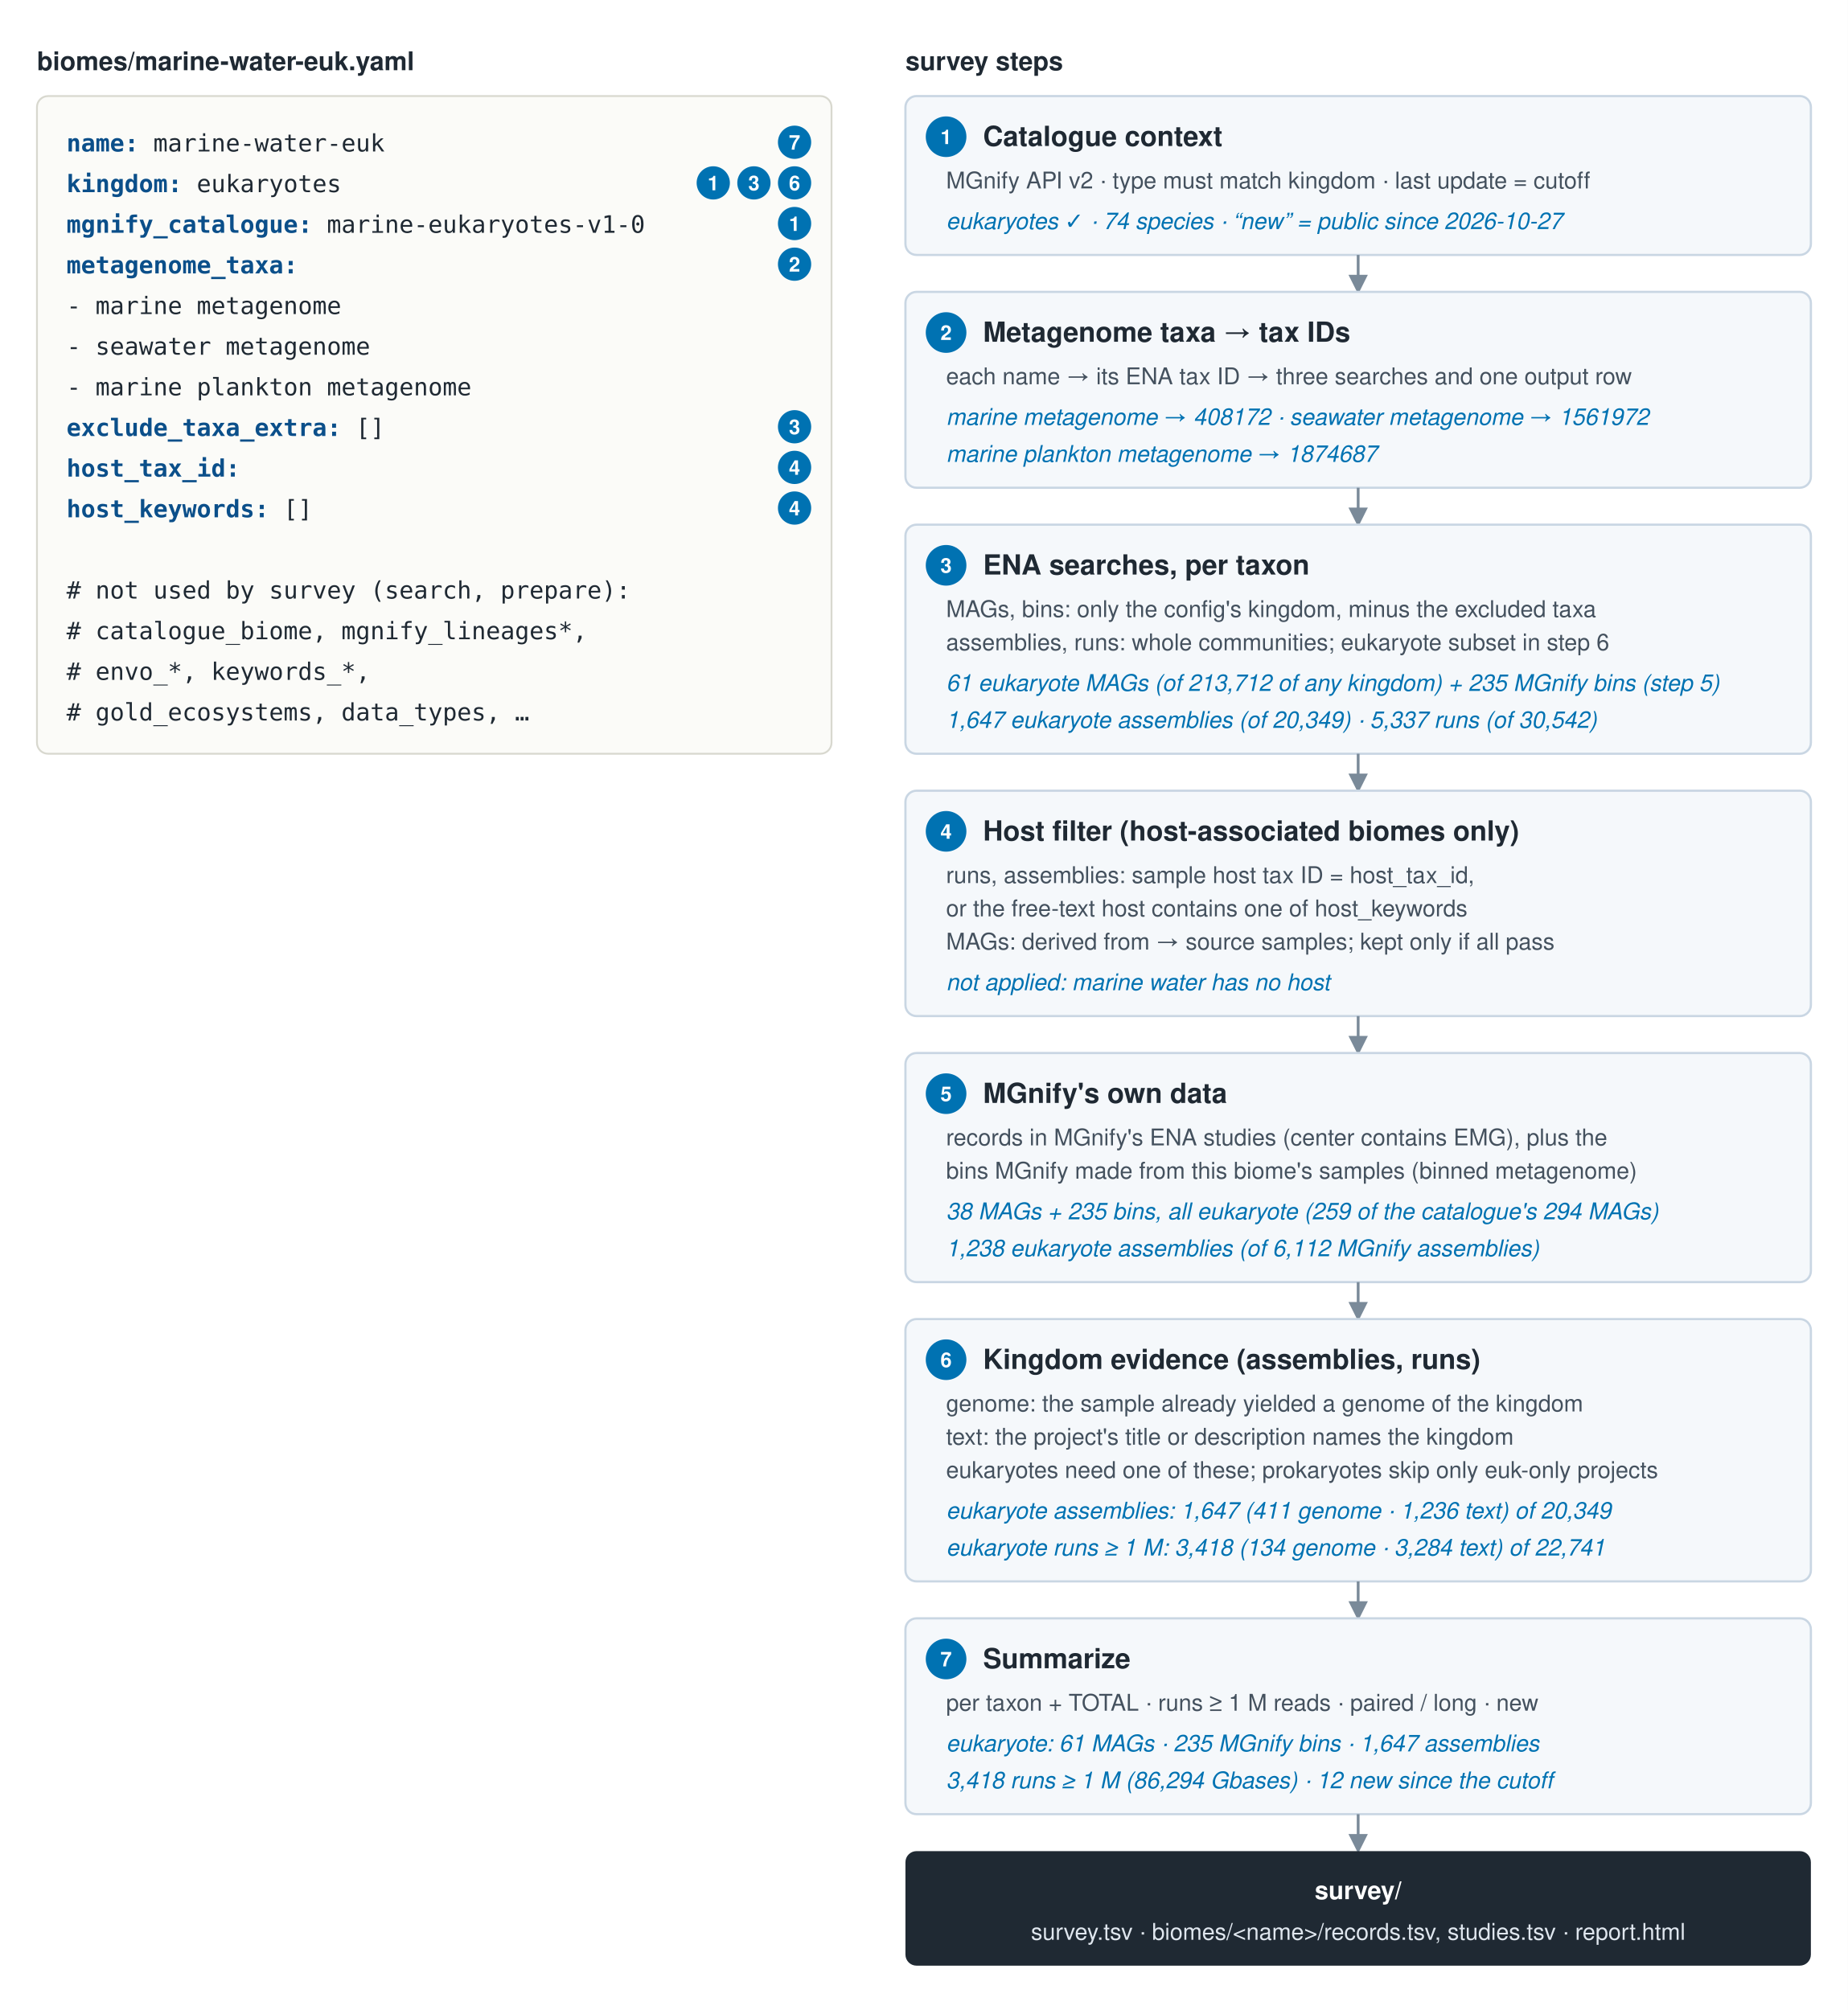
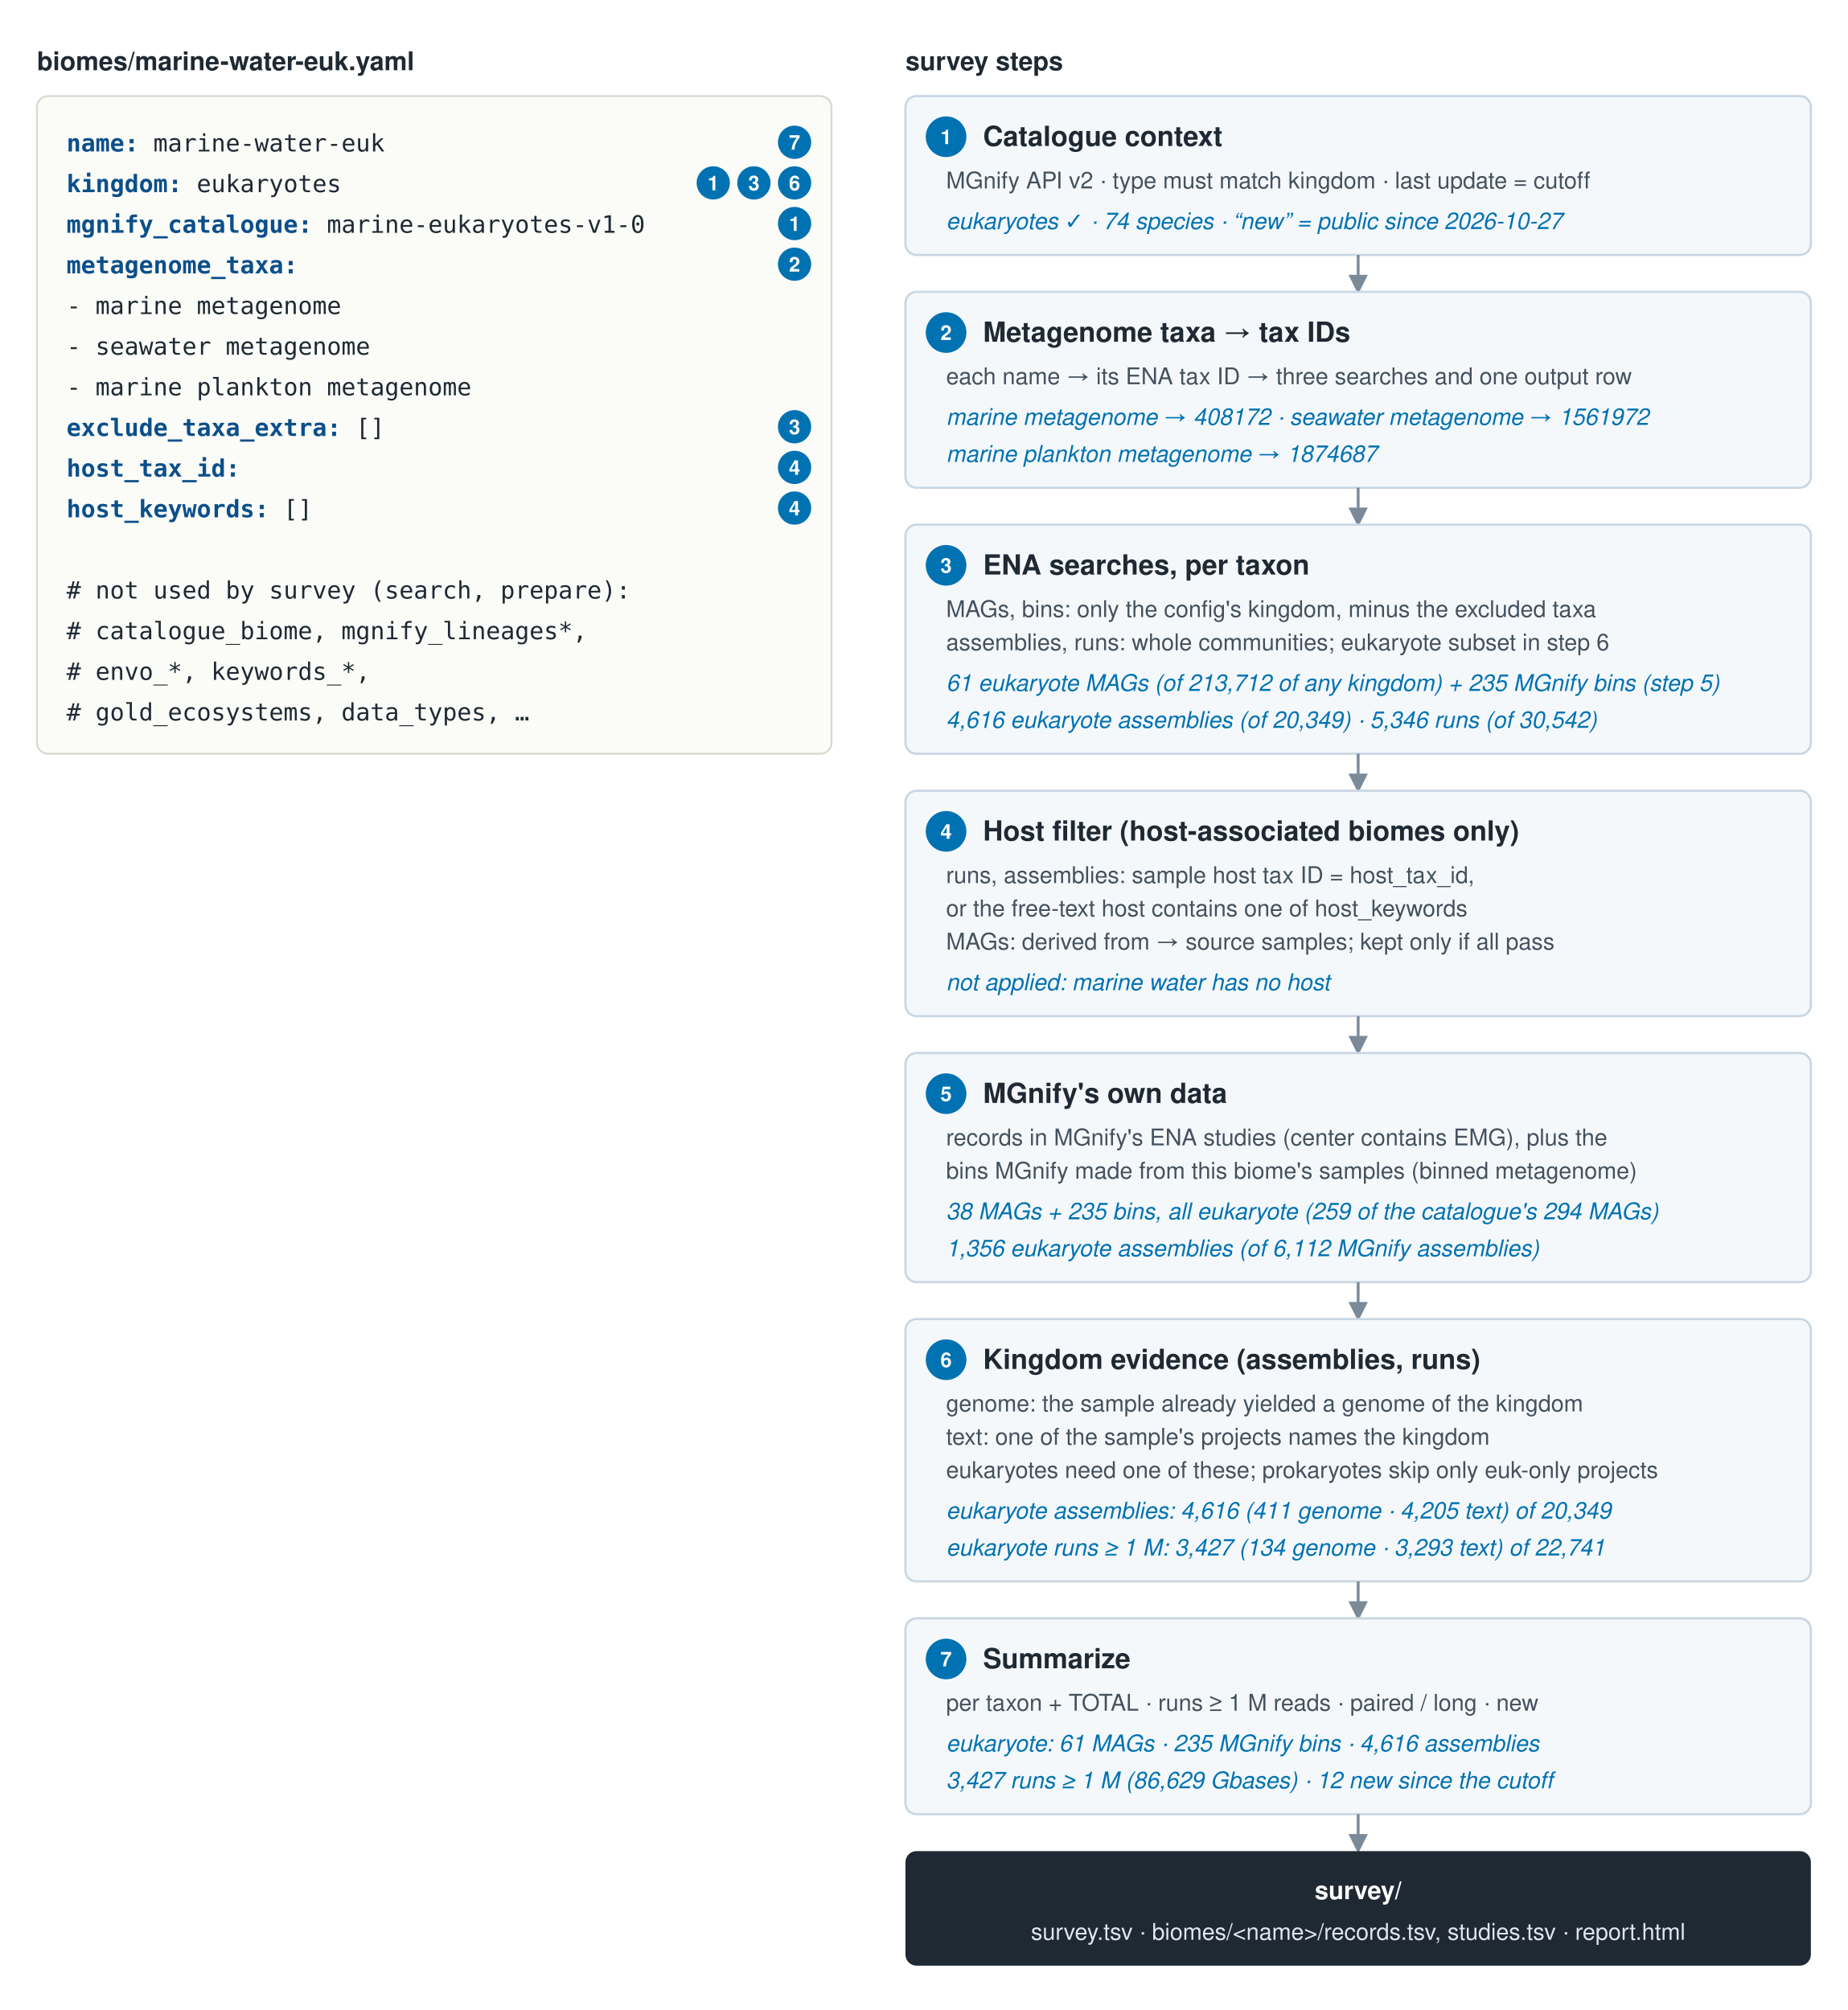
<svg xmlns="http://www.w3.org/2000/svg" width="1000" height="1088" viewBox="0 0 1000 1088" font-family="Helvetica, Arial, sans-serif">
  <defs>
    <marker id="arrow" viewBox="0 0 10 10" refX="5" refY="5" markerWidth="7" markerHeight="7" orient="auto">
      <path d="M0,0 L10,5 L0,10 z" fill="#7a8a99" />
    </marker>
    <style>
      .yaml text:not(.badge-text), text.comment { font-family: Menlo, Consolas, "DejaVu Sans Mono", monospace; font-size: 13px; fill: #1f2933; }
      .key { fill: #0b4f8a; font-weight: bold; }
      text.comment { fill: #8a94a0; }
      .badge { fill: #0072B2; }
      .badge-text { fill: #ffffff; font-size: 11px; font-weight: bold; text-anchor: middle; font-family: Helvetica, Arial, sans-serif; }
      .box { fill: #f5f8fb; stroke: #c9d6e3; stroke-width: 1.2; }
      .title { font-size: 15px; font-weight: bold; fill: #1f2933; }
      .detail { font-size: 12.5px; fill: #44515e; }
      .example { font-size: 12.5px; fill: #0072B2; font-style: italic; }
      .heading { font-size: 14px; font-weight: bold; fill: #1f2933; }
      .flow { stroke: #7a8a99; stroke-width: 1.5; }
    </style>
  </defs>
  <rect width="1000" height="1088" fill="#ffffff" />
  <text x="20" y="38" class="heading">biomes/marine-water-euk.yaml</text>
  <rect x="20" y="52" width="430" height="356" rx="6" fill="#fbfbf8" stroke="#d8d8cf" />
  <g class="yaml">
    <text x="36" y="82">
      <tspan class="key">name:</tspan> marine-water-euk</text>
    <circle cx="430" cy="77" r="9" class="badge" />
    <text x="430" y="81" class="badge-text">7</text>
    <text x="36" y="104">
      <tspan class="key">kingdom:</tspan> eukaryotes</text>
    <circle cx="430" cy="99" r="9" class="badge" />
    <text x="430" y="103" class="badge-text">6</text>
    <circle cx="408" cy="99" r="9" class="badge" />
    <text x="408" y="103" class="badge-text">3</text>
    <circle cx="386" cy="99" r="9" class="badge" />
    <text x="386" y="103" class="badge-text">1</text>
    <text x="36" y="126">
      <tspan class="key">mgnify_catalogue:</tspan> marine-eukaryotes-v1-0</text>
    <circle cx="430" cy="121" r="9" class="badge" />
    <text x="430" y="125" class="badge-text">1</text>
    <text x="36" y="148">
      <tspan class="key">metagenome_taxa:</tspan>
    </text>
    <circle cx="430" cy="143" r="9" class="badge" />
    <text x="430" y="147" class="badge-text">2</text>
    <text x="36" y="170">  - marine metagenome</text>
    <text x="36" y="192">  - seawater metagenome</text>
    <text x="36" y="214">  - marine plankton metagenome</text>
    <text x="36" y="236">
      <tspan class="key">exclude_taxa_extra:</tspan> []</text>
    <circle cx="430" cy="231" r="9" class="badge" />
    <text x="430" y="235" class="badge-text">3</text>
    <text x="36" y="258">
      <tspan class="key">host_tax_id:</tspan>
    </text>
    <circle cx="430" cy="253" r="9" class="badge" />
    <text x="430" y="257" class="badge-text">4</text>
    <text x="36" y="280">
      <tspan class="key">host_keywords:</tspan> []</text>
    <circle cx="430" cy="275" r="9" class="badge" />
    <text x="430" y="279" class="badge-text">4</text>
    <text x="36" y="324" class="comment"># not used by survey (search, prepare):</text>
    <text x="36" y="346" class="comment"># catalogue_biome, mgnify_lineages*,</text>
    <text x="36" y="368" class="comment"># envo_*, keywords_*,</text>
    <text x="36" y="390" class="comment"># gold_ecosystems, data_types, …</text>
  </g>
  <text x="490" y="38" class="heading">survey steps</text>
  <rect x="490" y="52" width="490" height="86" rx="6" class="box" />
  <circle cx="512" cy="74" r="11" class="badge" />
  <text x="512" y="78" class="badge-text">1</text>
  <text x="532" y="79" class="title">Catalogue context</text>
  <text x="512" y="102" class="detail">MGnify API v2 · type must match kingdom · last update = cutoff</text>
  <text x="512" y="124" class="example">eukaryotes ✓ · 74 species · “new” = public since 2026-10-27</text>
  <line x1="735" y1="138" x2="735" y2="154" class="flow" marker-end="url(#arrow)" />
  <rect x="490" y="158" width="490" height="106" rx="6" class="box" />
  <circle cx="512" cy="180" r="11" class="badge" />
  <text x="512" y="184" class="badge-text">2</text>
  <text x="532" y="185" class="title">Metagenome taxa → tax IDs</text>
  <text x="512" y="208" class="detail">each name → its ENA tax ID → three searches and one output row</text>
  <text x="512" y="230" class="example">marine metagenome → 408172 · seawater metagenome → 1561972</text>
  <text x="512" y="250" class="example">marine plankton metagenome → 1874687</text>
  <line x1="735" y1="264" x2="735" y2="280" class="flow" marker-end="url(#arrow)" />
  <rect x="490" y="284" width="490" height="124" rx="6" class="box" />
  <circle cx="512" cy="306" r="11" class="badge" />
  <text x="512" y="310" class="badge-text">3</text>
  <text x="532" y="311" class="title">ENA searches, per taxon</text>
  <text x="512" y="334" class="detail">MAGs, bins: only the config's kingdom, minus the excluded taxa</text>
  <text x="512" y="352" class="detail">assemblies, runs: whole communities; eukaryote subset in step 6</text>
  <text x="512" y="374" class="example">61 eukaryote MAGs (of 213,712 of any kingdom) + 235 MGnify bins (step 5)</text>
-   <text x="512" y="394" class="example">1,647 eukaryote assemblies (of 20,349) · 5,337 runs (of 30,542)</text>
+   <text x="512" y="394" class="example">4,616 eukaryote assemblies (of 20,349) · 5,346 runs (of 30,542)</text>
  <line x1="735" y1="408" x2="735" y2="424" class="flow" marker-end="url(#arrow)" />
  <rect x="490" y="428" width="490" height="122" rx="6" class="box" />
  <circle cx="512" cy="450" r="11" class="badge" />
  <text x="512" y="454" class="badge-text">4</text>
  <text x="532" y="455" class="title">Host filter (host-associated biomes only)</text>
  <text x="512" y="478" class="detail">runs, assemblies: sample host tax ID = host_tax_id,</text>
  <text x="512" y="496" class="detail">or the free-text host contains one of host_keywords</text>
  <text x="512" y="514" class="detail">MAGs: derived from → source samples; kept only if all pass</text>
  <text x="512" y="536" class="example">not applied: marine water has no host</text>
  <line x1="735" y1="550" x2="735" y2="566" class="flow" marker-end="url(#arrow)" />
  <rect x="490" y="570" width="490" height="124" rx="6" class="box" />
  <circle cx="512" cy="592" r="11" class="badge" />
  <text x="512" y="596" class="badge-text">5</text>
  <text x="532" y="597" class="title">MGnify's own data</text>
  <text x="512" y="620" class="detail">records in MGnify's ENA studies (center contains EMG), plus the</text>
  <text x="512" y="638" class="detail">bins MGnify made from this biome's samples (binned metagenome)</text>
  <text x="512" y="660" class="example">38 MAGs + 235 bins, all eukaryote (259 of the catalogue's 294 MAGs)</text>
-   <text x="512" y="680" class="example">1,238 eukaryote assemblies (of 6,112 MGnify assemblies)</text>
+   <text x="512" y="680" class="example">1,356 eukaryote assemblies (of 6,112 MGnify assemblies)</text>
  <line x1="735" y1="694" x2="735" y2="710" class="flow" marker-end="url(#arrow)" />
  <rect x="490" y="714" width="490" height="142" rx="6" class="box" />
  <circle cx="512" cy="736" r="11" class="badge" />
  <text x="512" y="740" class="badge-text">6</text>
  <text x="532" y="741" class="title">Kingdom evidence (assemblies, runs)</text>
  <text x="512" y="764" class="detail">genome: the sample already yielded a genome of the kingdom</text>
-   <text x="512" y="782" class="detail">text: the project's title or description names the kingdom</text>
+   <text x="512" y="782" class="detail">text: one of the sample's projects names the kingdom</text>
  <text x="512" y="800" class="detail">eukaryotes need one of these; prokaryotes skip only euk-only projects</text>
-   <text x="512" y="822" class="example">eukaryote assemblies: 1,647 (411 genome · 1,236 text) of 20,349</text>
-   <text x="512" y="842" class="example">eukaryote runs ≥ 1 M: 3,418 (134 genome · 3,284 text) of 22,741</text>
+   <text x="512" y="822" class="example">eukaryote assemblies: 4,616 (411 genome · 4,205 text) of 20,349</text>
+   <text x="512" y="842" class="example">eukaryote runs ≥ 1 M: 3,427 (134 genome · 3,293 text) of 22,741</text>
  <line x1="735" y1="856" x2="735" y2="872" class="flow" marker-end="url(#arrow)" />
  <rect x="490" y="876" width="490" height="106" rx="6" class="box" />
  <circle cx="512" cy="898" r="11" class="badge" />
  <text x="512" y="902" class="badge-text">7</text>
  <text x="532" y="903" class="title">Summarize</text>
  <text x="512" y="926" class="detail">per taxon + TOTAL · runs ≥ 1 M reads · paired / long · new</text>
-   <text x="512" y="948" class="example">eukaryote: 61 MAGs · 235 MGnify bins · 1,647 assemblies</text>
-   <text x="512" y="968" class="example">3,418 runs ≥ 1 M (86,294 Gbases) · 12 new since the cutoff</text>
+   <text x="512" y="948" class="example">eukaryote: 61 MAGs · 235 MGnify bins · 4,616 assemblies</text>
+   <text x="512" y="968" class="example">3,427 runs ≥ 1 M (86,629 Gbases) · 12 new since the cutoff</text>
  <line x1="735" y1="982" x2="735" y2="998" class="flow" marker-end="url(#arrow)" />
  <rect x="490" y="1002" width="490" height="62" rx="6" fill="#1f2933" />
  <text x="735" y="1028" fill="#ffffff" font-size="13.5px" font-weight="bold" text-anchor="middle">survey/</text>
  <text x="735" y="1050" fill="#dfe6ee" font-size="12.5px" text-anchor="middle">survey.tsv · biomes/&lt;name&gt;/records.tsv, studies.tsv · report.html</text>
</svg>
